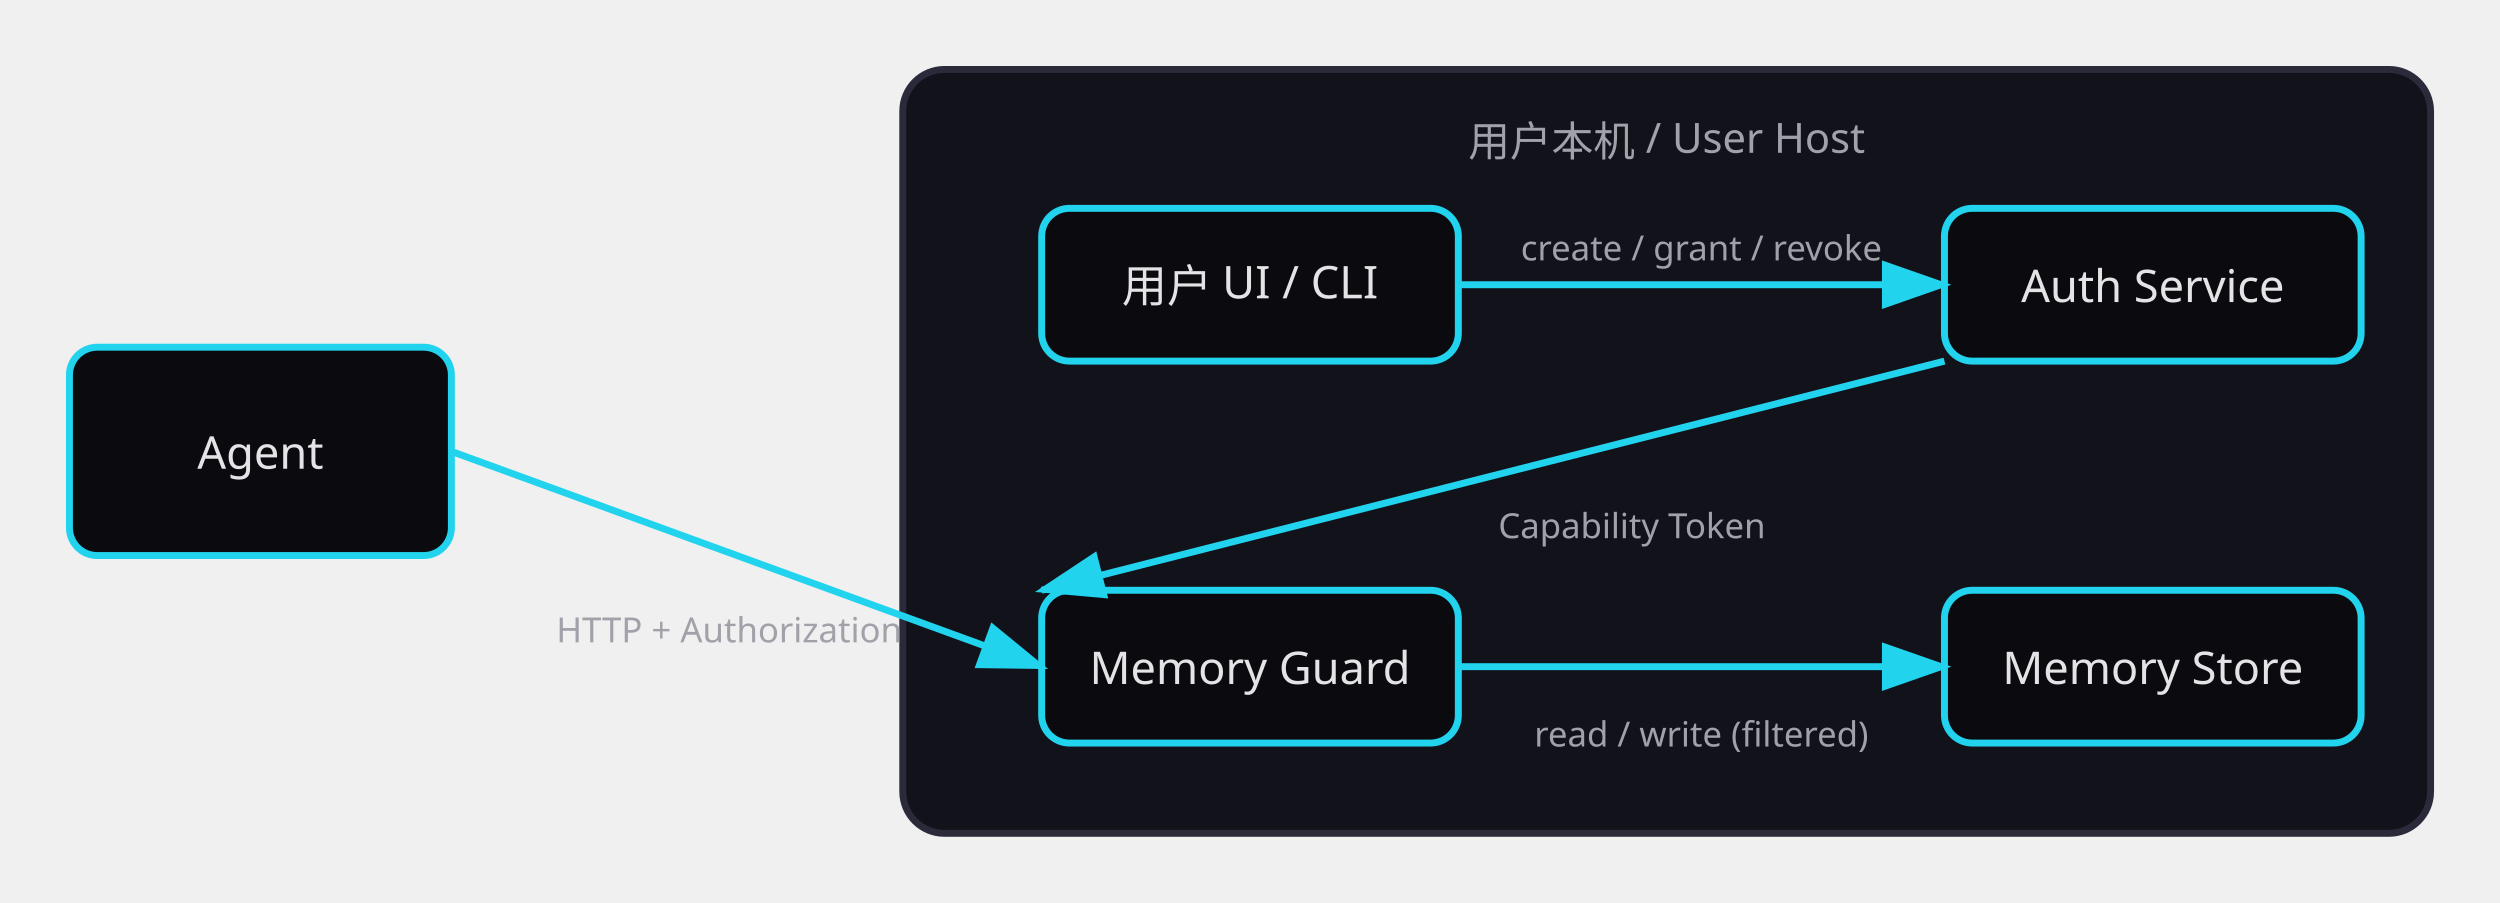
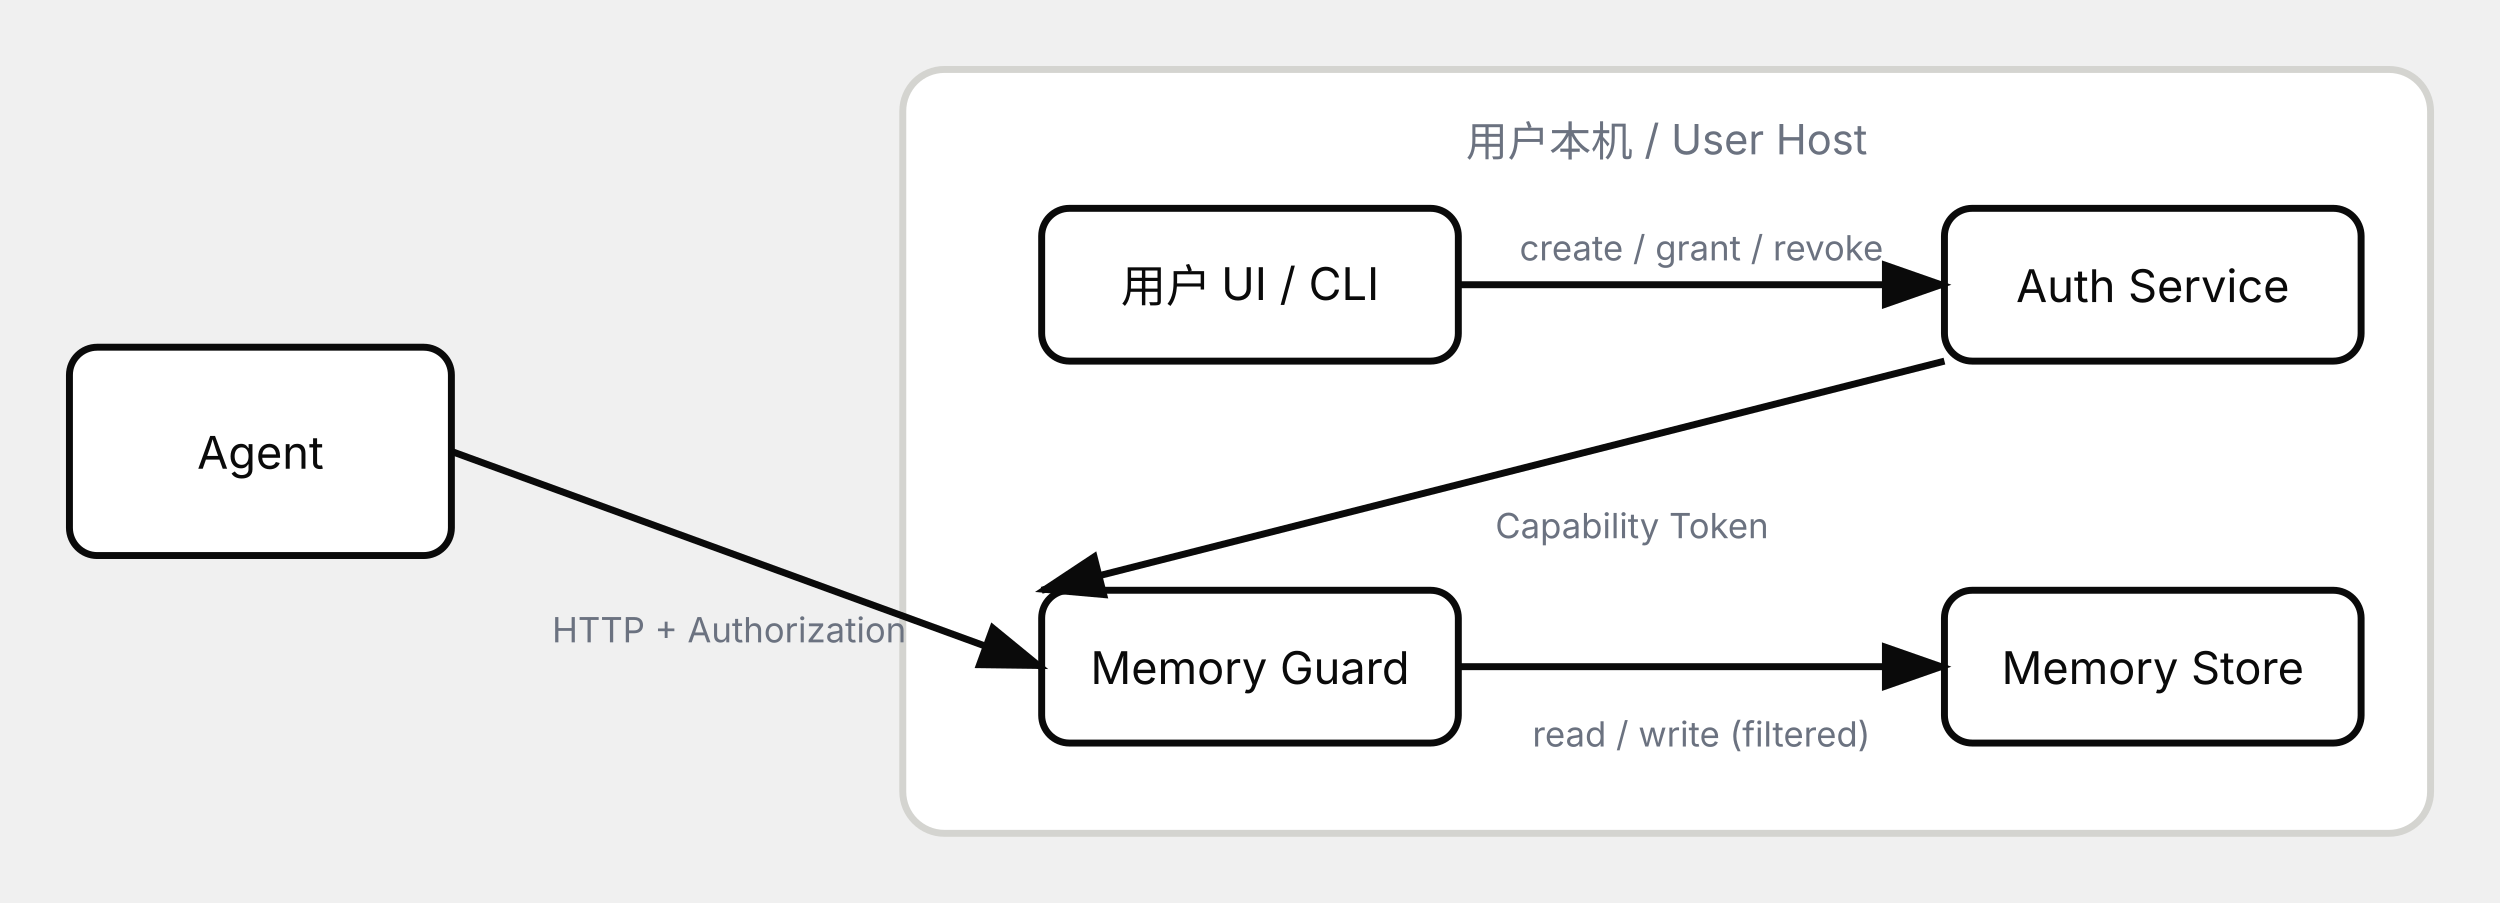
<svg xmlns="http://www.w3.org/2000/svg" viewBox="0 0 720 260" role="img" aria-label="UOMP 架构图">
  <defs>
    <marker id="arrow-spec-zh" markerWidth="10" markerHeight="7" refX="9" refY="3.5" orient="auto">
-       <polygon points="0 0,10 3.5,0 7" fill="#22d3ee" />
+       <polygon points="0 0,10 3.5,0 7" fill="#0A0A0A" />
    </marker>
  </defs>
-   <rect x="260" y="20" width="440" height="220" rx="12" fill="#12121a" stroke="#2a2a3a" stroke-width="2" />
-   <text x="480" y="45" text-anchor="middle" fill="#a1a1aa" font-size="12" font-family="system-ui, sans-serif">用户本机 / User Host</text>
-   <rect x="20" y="100" width="110" height="60" rx="8" fill="#0a0a0f" stroke="#22d3ee" stroke-width="2" />
-   <text x="75" y="135" text-anchor="middle" fill="#e4e4e7" font-size="13" font-family="system-ui, sans-serif">Agent</text>
-   <rect x="300" y="60" width="120" height="44" rx="8" fill="#0a0a0f" stroke="#22d3ee" stroke-width="2" />
-   <text x="360" y="87" text-anchor="middle" fill="#e4e4e7" font-size="13" font-family="system-ui, sans-serif">用户 UI / CLI</text>
-   <rect x="560" y="60" width="120" height="44" rx="8" fill="#0a0a0f" stroke="#22d3ee" stroke-width="2" />
-   <text x="620" y="87" text-anchor="middle" fill="#e4e4e7" font-size="13" font-family="system-ui, sans-serif">Auth Service</text>
-   <rect x="300" y="170" width="120" height="44" rx="8" fill="#0a0a0f" stroke="#22d3ee" stroke-width="2" />
-   <text x="360" y="197" text-anchor="middle" fill="#e4e4e7" font-size="13" font-family="system-ui, sans-serif">Memory Guard</text>
-   <rect x="560" y="170" width="120" height="44" rx="8" fill="#0a0a0f" stroke="#22d3ee" stroke-width="2" />
-   <text x="620" y="197" text-anchor="middle" fill="#e4e4e7" font-size="13" font-family="system-ui, sans-serif">Memory Store</text>
-   <line x1="420" y1="82" x2="560" y2="82" stroke="#22d3ee" stroke-width="2" marker-end="url(#arrow-spec-zh)" />
-   <text x="490" y="75" text-anchor="middle" fill="#a1a1aa" font-size="10" font-family="system-ui, sans-serif">create / grant / revoke</text>
-   <line x1="560" y1="104" x2="300" y2="170" stroke="#22d3ee" stroke-width="2" marker-end="url(#arrow-spec-zh)" />
-   <text x="470" y="155" text-anchor="middle" fill="#a1a1aa" font-size="10" font-family="system-ui, sans-serif">Capability Token</text>
-   <line x1="130" y1="130" x2="300" y2="192" stroke="#22d3ee" stroke-width="2" marker-end="url(#arrow-spec-zh)" />
-   <text x="210" y="185" text-anchor="middle" fill="#a1a1aa" font-size="10" font-family="system-ui, sans-serif">HTTP + Authorization</text>
-   <line x1="420" y1="192" x2="560" y2="192" stroke="#22d3ee" stroke-width="2" marker-end="url(#arrow-spec-zh)" />
-   <text x="490" y="215" text-anchor="middle" fill="#a1a1aa" font-size="10" font-family="system-ui, sans-serif">read / write (filtered)</text>
+   <rect x="260" y="20" width="440" height="220" rx="12" fill="#FFFFFF" stroke="#D4D4D0" stroke-width="2" />
+   <text x="480" y="45" text-anchor="middle" fill="#6B7280" font-size="12" font-family="Inter, system-ui, sans-serif">用户本机 / User Host</text>
+   <rect x="20" y="100" width="110" height="60" rx="8" fill="#FFFFFF" stroke="#0A0A0A" stroke-width="2" />
+   <text x="75" y="135" text-anchor="middle" fill="#0A0A0A" font-size="13" font-family="Inter, system-ui, sans-serif">Agent</text>
+   <rect x="300" y="60" width="120" height="44" rx="8" fill="#FFFFFF" stroke="#0A0A0A" stroke-width="2" />
+   <text x="360" y="87" text-anchor="middle" fill="#0A0A0A" font-size="13" font-family="Inter, system-ui, sans-serif">用户 UI / CLI</text>
+   <rect x="560" y="60" width="120" height="44" rx="8" fill="#FFFFFF" stroke="#0A0A0A" stroke-width="2" />
+   <text x="620" y="87" text-anchor="middle" fill="#0A0A0A" font-size="13" font-family="Inter, system-ui, sans-serif">Auth Service</text>
+   <rect x="300" y="170" width="120" height="44" rx="8" fill="#FFFFFF" stroke="#0A0A0A" stroke-width="2" />
+   <text x="360" y="197" text-anchor="middle" fill="#0A0A0A" font-size="13" font-family="Inter, system-ui, sans-serif">Memory Guard</text>
+   <rect x="560" y="170" width="120" height="44" rx="8" fill="#FFFFFF" stroke="#0A0A0A" stroke-width="2" />
+   <text x="620" y="197" text-anchor="middle" fill="#0A0A0A" font-size="13" font-family="Inter, system-ui, sans-serif">Memory Store</text>
+   <line x1="420" y1="82" x2="560" y2="82" stroke="#0A0A0A" stroke-width="2" marker-end="url(#arrow-spec-zh)" />
+   <text x="490" y="75" text-anchor="middle" fill="#6B7280" font-size="10" font-family="Inter, system-ui, sans-serif">create / grant / revoke</text>
+   <line x1="560" y1="104" x2="300" y2="170" stroke="#0A0A0A" stroke-width="2" marker-end="url(#arrow-spec-zh)" />
+   <text x="470" y="155" text-anchor="middle" fill="#6B7280" font-size="10" font-family="Inter, system-ui, sans-serif">Capability Token</text>
+   <line x1="130" y1="130" x2="300" y2="192" stroke="#0A0A0A" stroke-width="2" marker-end="url(#arrow-spec-zh)" />
+   <text x="210" y="185" text-anchor="middle" fill="#6B7280" font-size="10" font-family="Inter, system-ui, sans-serif">HTTP + Authorization</text>
+   <line x1="420" y1="192" x2="560" y2="192" stroke="#0A0A0A" stroke-width="2" marker-end="url(#arrow-spec-zh)" />
+   <text x="490" y="215" text-anchor="middle" fill="#6B7280" font-size="10" font-family="Inter, system-ui, sans-serif">read / write (filtered)</text>
</svg>
